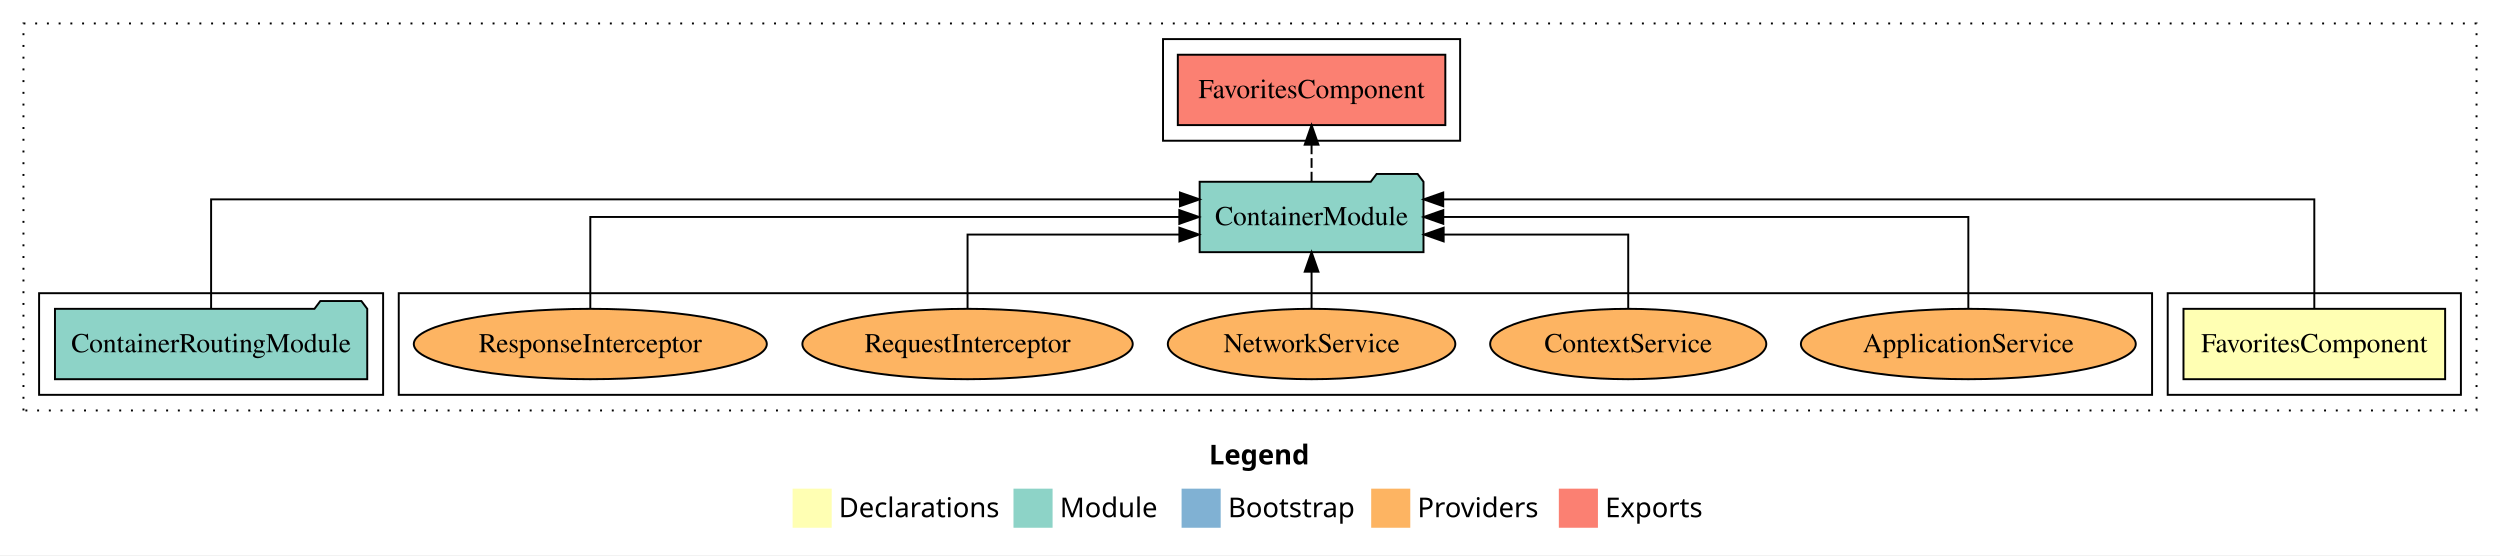
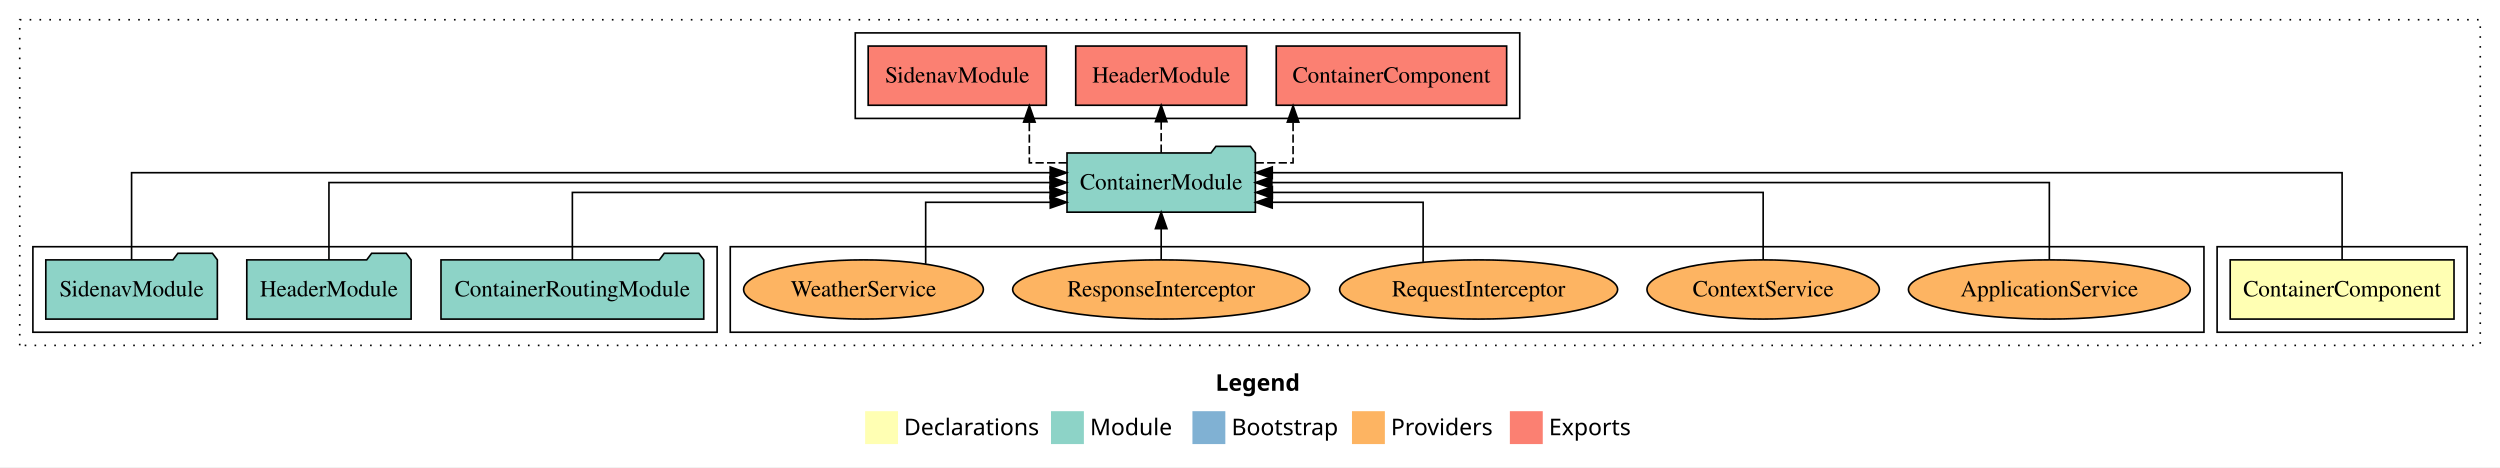
- <svg xmlns="http://www.w3.org/2000/svg" width="1279pt" height="284pt" viewBox="0.00 0.00 1279.00 284.00">
+ <svg xmlns="http://www.w3.org/2000/svg" width="1520pt" height="284pt" viewBox="0.00 0.00 1520.00 284.00">
  <g id="graph0" class="graph" transform="scale(1 1) rotate(0) translate(4 280)">
-     <polygon fill="white" stroke="transparent" points="-4,4 -4,-280 1275,-280 1275,4 -4,4" />
-     <text text-anchor="start" x="614.51" y="-42.4" font-family="sans-serif" font-weight="bold" font-size="14.00">Legend</text>
-     <polygon fill="#ffffb3" stroke="transparent" points="401.5,-10 401.5,-30 421.5,-30 421.5,-10 401.5,-10" />
-     <text text-anchor="start" x="425.13" y="-15.4" font-family="sans-serif" font-size="14.00">  Declarations</text>
-     <polygon fill="#8dd3c7" stroke="transparent" points="514.5,-10 514.5,-30 534.5,-30 534.5,-10 514.5,-10" />
-     <text text-anchor="start" x="538.23" y="-15.4" font-family="sans-serif" font-size="14.00">  Module</text>
-     <polygon fill="#80b1d3" stroke="transparent" points="600.5,-10 600.5,-30 620.5,-30 620.5,-10 600.5,-10" />
-     <text text-anchor="start" x="624.28" y="-15.4" font-family="sans-serif" font-size="14.00">  Bootstrap</text>
-     <polygon fill="#fdb462" stroke="transparent" points="697.5,-10 697.5,-30 717.5,-30 717.5,-10 697.5,-10" />
-     <text text-anchor="start" x="721.17" y="-15.4" font-family="sans-serif" font-size="14.00">  Providers</text>
-     <polygon fill="#fb8072" stroke="transparent" points="793.5,-10 793.5,-30 813.5,-30 813.5,-10 793.5,-10" />
-     <text text-anchor="start" x="817.23" y="-15.4" font-family="sans-serif" font-size="14.00">  Exports</text>
+     <polygon fill="white" stroke="transparent" points="-4,4 -4,-280 1516,-280 1516,4 -4,4" />
+     <text text-anchor="start" x="735.01" y="-42.4" font-family="sans-serif" font-weight="bold" font-size="14.00">Legend</text>
+     <polygon fill="#ffffb3" stroke="transparent" points="522,-10 522,-30 542,-30 542,-10 522,-10" />
+     <text text-anchor="start" x="545.63" y="-15.4" font-family="sans-serif" font-size="14.00">  Declarations</text>
+     <polygon fill="#8dd3c7" stroke="transparent" points="635,-10 635,-30 655,-30 655,-10 635,-10" />
+     <text text-anchor="start" x="658.73" y="-15.4" font-family="sans-serif" font-size="14.00">  Module</text>
+     <polygon fill="#80b1d3" stroke="transparent" points="721,-10 721,-30 741,-30 741,-10 721,-10" />
+     <text text-anchor="start" x="744.78" y="-15.4" font-family="sans-serif" font-size="14.00">  Bootstrap</text>
+     <polygon fill="#fdb462" stroke="transparent" points="818,-10 818,-30 838,-30 838,-10 818,-10" />
+     <text text-anchor="start" x="841.67" y="-15.4" font-family="sans-serif" font-size="14.00">  Providers</text>
+     <polygon fill="#fb8072" stroke="transparent" points="914,-10 914,-30 934,-30 934,-10 914,-10" />
+     <text text-anchor="start" x="937.73" y="-15.4" font-family="sans-serif" font-size="14.00">  Exports</text>
    <g id="clust1" class="cluster">
-       <polygon fill="none" stroke="black" stroke-dasharray="1,5" points="8,-70 8,-268 1263,-268 1263,-70 8,-70" />
+       <polygon fill="none" stroke="black" stroke-dasharray="1,5" points="8,-70 8,-268 1504,-268 1504,-70 8,-70" />
    </g>
    <g id="clust5" class="cluster">
-       <polygon fill="none" stroke="black" points="591,-208 591,-260 743,-260 743,-208 591,-208" />
+       <polygon fill="none" stroke="black" points="516,-208 516,-260 920,-260 920,-208 516,-208" />
    </g>
    <g id="clust2" class="cluster">
-       <polygon fill="none" stroke="black" points="1105,-78 1105,-130 1255,-130 1255,-78 1105,-78" />
+       <polygon fill="none" stroke="black" points="1344,-78 1344,-130 1496,-130 1496,-78 1344,-78" />
    </g>
    <g id="clust7" class="cluster">
-       <polygon fill="none" stroke="black" points="200,-78 200,-130 1097,-130 1097,-78 200,-78" />
+       <polygon fill="none" stroke="black" points="440,-78 440,-130 1336,-130 1336,-78 440,-78" />
    </g>
    <g id="clust4" class="cluster">
-       <polygon fill="none" stroke="black" points="16,-78 16,-130 192,-130 192,-78 16,-78" />
+       <polygon fill="none" stroke="black" points="16,-78 16,-130 432,-130 432,-78 16,-78" />
    </g>
    <g id="node1" class="node">
-       <polygon fill="#ffffb3" stroke="black" points="1246.93,-122 1113.07,-122 1113.07,-86 1246.93,-86 1246.93,-122" />
-       <text text-anchor="middle" x="1180" y="-99.8" font-family="Times,serif" font-size="14.00">FavoritesComponent</text>
+       <polygon fill="#ffffb3" stroke="black" points="1488.04,-122 1351.96,-122 1351.96,-86 1488.04,-86 1488.04,-122" />
+       <text text-anchor="middle" x="1420" y="-99.8" font-family="Times,serif" font-size="14.00">ContainerComponent</text>
    </g>
    <g id="node2" class="node">
-       <polygon fill="#8dd3c7" stroke="black" points="724.26,-187 721.26,-191 700.26,-191 697.26,-187 609.74,-187 609.74,-151 724.26,-151 724.26,-187" />
-       <text text-anchor="middle" x="667" y="-164.8" font-family="Times,serif" font-size="14.00">ContainerModule</text>
+       <polygon fill="#8dd3c7" stroke="black" points="759.26,-187 756.26,-191 735.26,-191 732.26,-187 644.74,-187 644.74,-151 759.26,-151 759.26,-187" />
+       <text text-anchor="middle" x="702" y="-164.8" font-family="Times,serif" font-size="14.00">ContainerModule</text>
    </g>
    <g id="edge1" class="edge">
-       <path fill="none" stroke="black" d="M1180,-122.29C1180,-144.21 1180,-178 1180,-178 1180,-178 734.35,-178 734.35,-178" />
-       <polygon fill="black" stroke="black" points="734.35,-174.5 724.35,-178 734.35,-181.5 734.35,-174.5" />
+       <path fill="none" stroke="black" d="M1420,-122.28C1420,-143.32 1420,-175 1420,-175 1420,-175 769.54,-175 769.54,-175" />
+       <polygon fill="black" stroke="black" points="769.54,-171.5 759.54,-175 769.54,-178.5 769.54,-171.5" />
+     </g>
+     <g id="node6" class="node">
+       <polygon fill="#fb8072" stroke="black" points="912.04,-252 771.96,-252 771.96,-216 912.04,-216 912.04,-252" />
+       <text text-anchor="middle" x="842" y="-229.8" font-family="Times,serif" font-size="14.00">ContainerComponent </text>
+     </g>
+     <g id="edge5" class="edge">
+       <path fill="none" stroke="black" stroke-dasharray="5,2" d="M759.43,-181C772.28,-181 782.19,-181 782.19,-181 782.19,-181 782.19,-205.76 782.19,-205.76" />
+       <polygon fill="black" stroke="black" points="778.69,-205.76 782.19,-215.76 785.69,-205.76 778.69,-205.76" />
+     </g>
+     <g id="node7" class="node">
+       <polygon fill="#fb8072" stroke="black" points="753.96,-252 650.04,-252 650.04,-216 753.96,-216 753.96,-252" />
+       <text text-anchor="middle" x="702" y="-229.8" font-family="Times,serif" font-size="14.00">HeaderModule </text>
+     </g>
+     <g id="edge6" class="edge">
+       <path fill="none" stroke="black" stroke-dasharray="5,2" d="M702,-187.11C702,-187.11 702,-205.99 702,-205.99" />
+       <polygon fill="black" stroke="black" points="698.5,-205.99 702,-215.99 705.5,-205.99 698.5,-205.99" />
+     </g>
+     <g id="node8" class="node">
+       <polygon fill="#fb8072" stroke="black" points="632.15,-252 523.85,-252 523.85,-216 632.15,-216 632.15,-252" />
+       <text text-anchor="middle" x="578" y="-229.8" font-family="Times,serif" font-size="14.00">SidenavModule </text>
+     </g>
+     <g id="edge7" class="edge">
+       <path fill="none" stroke="black" stroke-dasharray="5,2" d="M644.59,-181C631.74,-181 621.84,-181 621.84,-181 621.84,-181 621.84,-205.76 621.84,-205.76" />
+       <polygon fill="black" stroke="black" points="618.34,-205.76 621.84,-215.76 625.34,-205.76 618.34,-205.76" />
+     </g>
+     <g id="node3" class="node">
+       <polygon fill="#8dd3c7" stroke="black" points="423.88,-122 420.88,-126 399.88,-126 396.88,-122 264.12,-122 264.12,-86 423.88,-86 423.88,-122" />
+       <text text-anchor="middle" x="344" y="-99.8" font-family="Times,serif" font-size="14.00">ContainerRoutingModule</text>
+     </g>
+     <g id="edge2" class="edge">
+       <path fill="none" stroke="black" d="M344,-122.02C344,-139.37 344,-163 344,-163 344,-163 634.48,-163 634.48,-163" />
+       <polygon fill="black" stroke="black" points="634.48,-166.5 644.48,-163 634.48,-159.5 634.48,-166.5" />
    </g>
    <g id="node4" class="node">
-       <polygon fill="#fb8072" stroke="black" points="735.43,-252 598.57,-252 598.57,-216 735.43,-216 735.43,-252" />
-       <text text-anchor="middle" x="667" y="-229.8" font-family="Times,serif" font-size="14.00">FavoritesComponent </text>
+       <polygon fill="#8dd3c7" stroke="black" points="245.96,-122 242.96,-126 221.96,-126 218.96,-122 146.04,-122 146.04,-86 245.96,-86 245.96,-122" />
+       <text text-anchor="middle" x="196" y="-99.8" font-family="Times,serif" font-size="14.00">HeaderModule</text>
    </g>
    <g id="edge3" class="edge">
-       <path fill="none" stroke="black" stroke-dasharray="5,2" d="M667,-187.11C667,-187.11 667,-205.99 667,-205.99" />
-       <polygon fill="black" stroke="black" points="663.5,-205.99 667,-215.99 670.5,-205.99 663.5,-205.99" />
-     </g>
-     <g id="node3" class="node">
-       <polygon fill="#8dd3c7" stroke="black" points="183.88,-122 180.88,-126 159.88,-126 156.88,-122 24.12,-122 24.12,-86 183.88,-86 183.88,-122" />
-       <text text-anchor="middle" x="104" y="-99.8" font-family="Times,serif" font-size="14.00">ContainerRoutingModule</text>
-     </g>
-     <g id="edge2" class="edge">
-       <path fill="none" stroke="black" d="M104,-122.29C104,-144.21 104,-178 104,-178 104,-178 599.66,-178 599.66,-178" />
-       <polygon fill="black" stroke="black" points="599.66,-181.5 609.66,-178 599.66,-174.5 599.66,-181.5" />
+       <path fill="none" stroke="black" d="M196,-122.11C196,-141.34 196,-169 196,-169 196,-169 634.45,-169 634.45,-169" />
+       <polygon fill="black" stroke="black" points="634.45,-172.5 644.45,-169 634.45,-165.5 634.45,-172.5" />
    </g>
    <g id="node5" class="node">
-       <ellipse fill="#fdb462" stroke="black" cx="1003" cy="-104" rx="85.67" ry="18" />
-       <text text-anchor="middle" x="1003" y="-99.8" font-family="Times,serif" font-size="14.00">ApplicationService</text>
+       <polygon fill="#8dd3c7" stroke="black" points="128.15,-122 125.15,-126 104.15,-126 101.15,-122 23.85,-122 23.85,-86 128.15,-86 128.15,-122" />
+       <text text-anchor="middle" x="76" y="-99.8" font-family="Times,serif" font-size="14.00">SidenavModule</text>
    </g>
    <g id="edge4" class="edge">
-       <path fill="none" stroke="black" d="M1003,-122.11C1003,-141.34 1003,-169 1003,-169 1003,-169 734.38,-169 734.38,-169" />
-       <polygon fill="black" stroke="black" points="734.38,-165.5 724.38,-169 734.38,-172.5 734.38,-165.5" />
-     </g>
-     <g id="node6" class="node">
-       <ellipse fill="#fdb462" stroke="black" cx="829" cy="-104" rx="70.64" ry="18" />
-       <text text-anchor="middle" x="829" y="-99.8" font-family="Times,serif" font-size="14.00">ContextService</text>
-     </g>
-     <g id="edge5" class="edge">
-       <path fill="none" stroke="black" d="M829,-122.03C829,-138.4 829,-160 829,-160 829,-160 734.57,-160 734.57,-160" />
-       <polygon fill="black" stroke="black" points="734.57,-156.5 724.57,-160 734.57,-163.5 734.57,-156.5" />
-     </g>
-     <g id="node7" class="node">
-       <ellipse fill="#fdb462" stroke="black" cx="667" cy="-104" rx="73.55" ry="18" />
-       <text text-anchor="middle" x="667" y="-99.8" font-family="Times,serif" font-size="14.00">NetworkService</text>
-     </g>
-     <g id="edge6" class="edge">
-       <path fill="none" stroke="black" d="M667,-122.11C667,-122.11 667,-140.99 667,-140.99" />
-       <polygon fill="black" stroke="black" points="663.5,-140.99 667,-150.99 670.5,-140.99 663.5,-140.99" />
-     </g>
-     <g id="node8" class="node">
-       <ellipse fill="#fdb462" stroke="black" cx="491" cy="-104" rx="84.51" ry="18" />
-       <text text-anchor="middle" x="491" y="-99.8" font-family="Times,serif" font-size="14.00">RequestInterceptor</text>
-     </g>
-     <g id="edge7" class="edge">
-       <path fill="none" stroke="black" d="M491,-122.03C491,-138.4 491,-160 491,-160 491,-160 599.37,-160 599.37,-160" />
-       <polygon fill="black" stroke="black" points="599.37,-163.5 609.37,-160 599.37,-156.5 599.37,-163.5" />
+       <path fill="none" stroke="black" d="M76,-122.28C76,-143.32 76,-175 76,-175 76,-175 634.51,-175 634.51,-175" />
+       <polygon fill="black" stroke="black" points="634.51,-178.5 644.51,-175 634.51,-171.5 634.51,-178.5" />
    </g>
    <g id="node9" class="node">
-       <ellipse fill="#fdb462" stroke="black" cx="298" cy="-104" rx="90.31" ry="18" />
-       <text text-anchor="middle" x="298" y="-99.8" font-family="Times,serif" font-size="14.00">ResponseInterceptor</text>
+       <ellipse fill="#fdb462" stroke="black" cx="1242" cy="-104" rx="85.67" ry="18" />
+       <text text-anchor="middle" x="1242" y="-99.8" font-family="Times,serif" font-size="14.00">ApplicationService</text>
    </g>
    <g id="edge8" class="edge">
-       <path fill="none" stroke="black" d="M298,-122.11C298,-141.34 298,-169 298,-169 298,-169 599.34,-169 599.34,-169" />
-       <polygon fill="black" stroke="black" points="599.34,-172.5 609.34,-169 599.34,-165.5 599.34,-172.5" />
+       <path fill="none" stroke="black" d="M1242,-122.11C1242,-141.34 1242,-169 1242,-169 1242,-169 769.28,-169 769.28,-169" />
+       <polygon fill="black" stroke="black" points="769.28,-165.5 759.28,-169 769.28,-172.5 769.28,-165.5" />
+     </g>
+     <g id="node10" class="node">
+       <ellipse fill="#fdb462" stroke="black" cx="1068" cy="-104" rx="70.64" ry="18" />
+       <text text-anchor="middle" x="1068" y="-99.8" font-family="Times,serif" font-size="14.00">ContextService</text>
+     </g>
+     <g id="edge9" class="edge">
+       <path fill="none" stroke="black" d="M1068,-122.02C1068,-139.37 1068,-163 1068,-163 1068,-163 769.59,-163 769.59,-163" />
+       <polygon fill="black" stroke="black" points="769.59,-159.5 759.59,-163 769.59,-166.5 769.59,-159.5" />
+     </g>
+     <g id="node11" class="node">
+       <ellipse fill="#fdb462" stroke="black" cx="895" cy="-104" rx="84.51" ry="18" />
+       <text text-anchor="middle" x="895" y="-99.8" font-family="Times,serif" font-size="14.00">RequestInterceptor</text>
+     </g>
+     <g id="edge10" class="edge">
+       <path fill="none" stroke="black" d="M861.26,-120.77C861.26,-136.3 861.26,-157 861.26,-157 861.26,-157 769.5,-157 769.5,-157" />
+       <polygon fill="black" stroke="black" points="769.5,-153.5 759.5,-157 769.5,-160.5 769.5,-153.5" />
+     </g>
+     <g id="node12" class="node">
+       <ellipse fill="#fdb462" stroke="black" cx="702" cy="-104" rx="90.31" ry="18" />
+       <text text-anchor="middle" x="702" y="-99.8" font-family="Times,serif" font-size="14.00">ResponseInterceptor</text>
+     </g>
+     <g id="edge11" class="edge">
+       <path fill="none" stroke="black" d="M702,-122.11C702,-122.11 702,-140.99 702,-140.99" />
+       <polygon fill="black" stroke="black" points="698.5,-140.99 702,-150.99 705.5,-140.99 698.5,-140.99" />
+     </g>
+     <g id="node13" class="node">
+       <ellipse fill="#fdb462" stroke="black" cx="521" cy="-104" rx="72.89" ry="18" />
+       <text text-anchor="middle" x="521" y="-99.8" font-family="Times,serif" font-size="14.00">WeatherService</text>
+     </g>
+     <g id="edge12" class="edge">
+       <path fill="none" stroke="black" d="M558.81,-119.62C558.81,-135.25 558.81,-157 558.81,-157 558.81,-157 634.58,-157 634.58,-157" />
+       <polygon fill="black" stroke="black" points="634.58,-160.5 644.58,-157 634.58,-153.5 634.58,-160.5" />
    </g>
  </g>
</svg>
